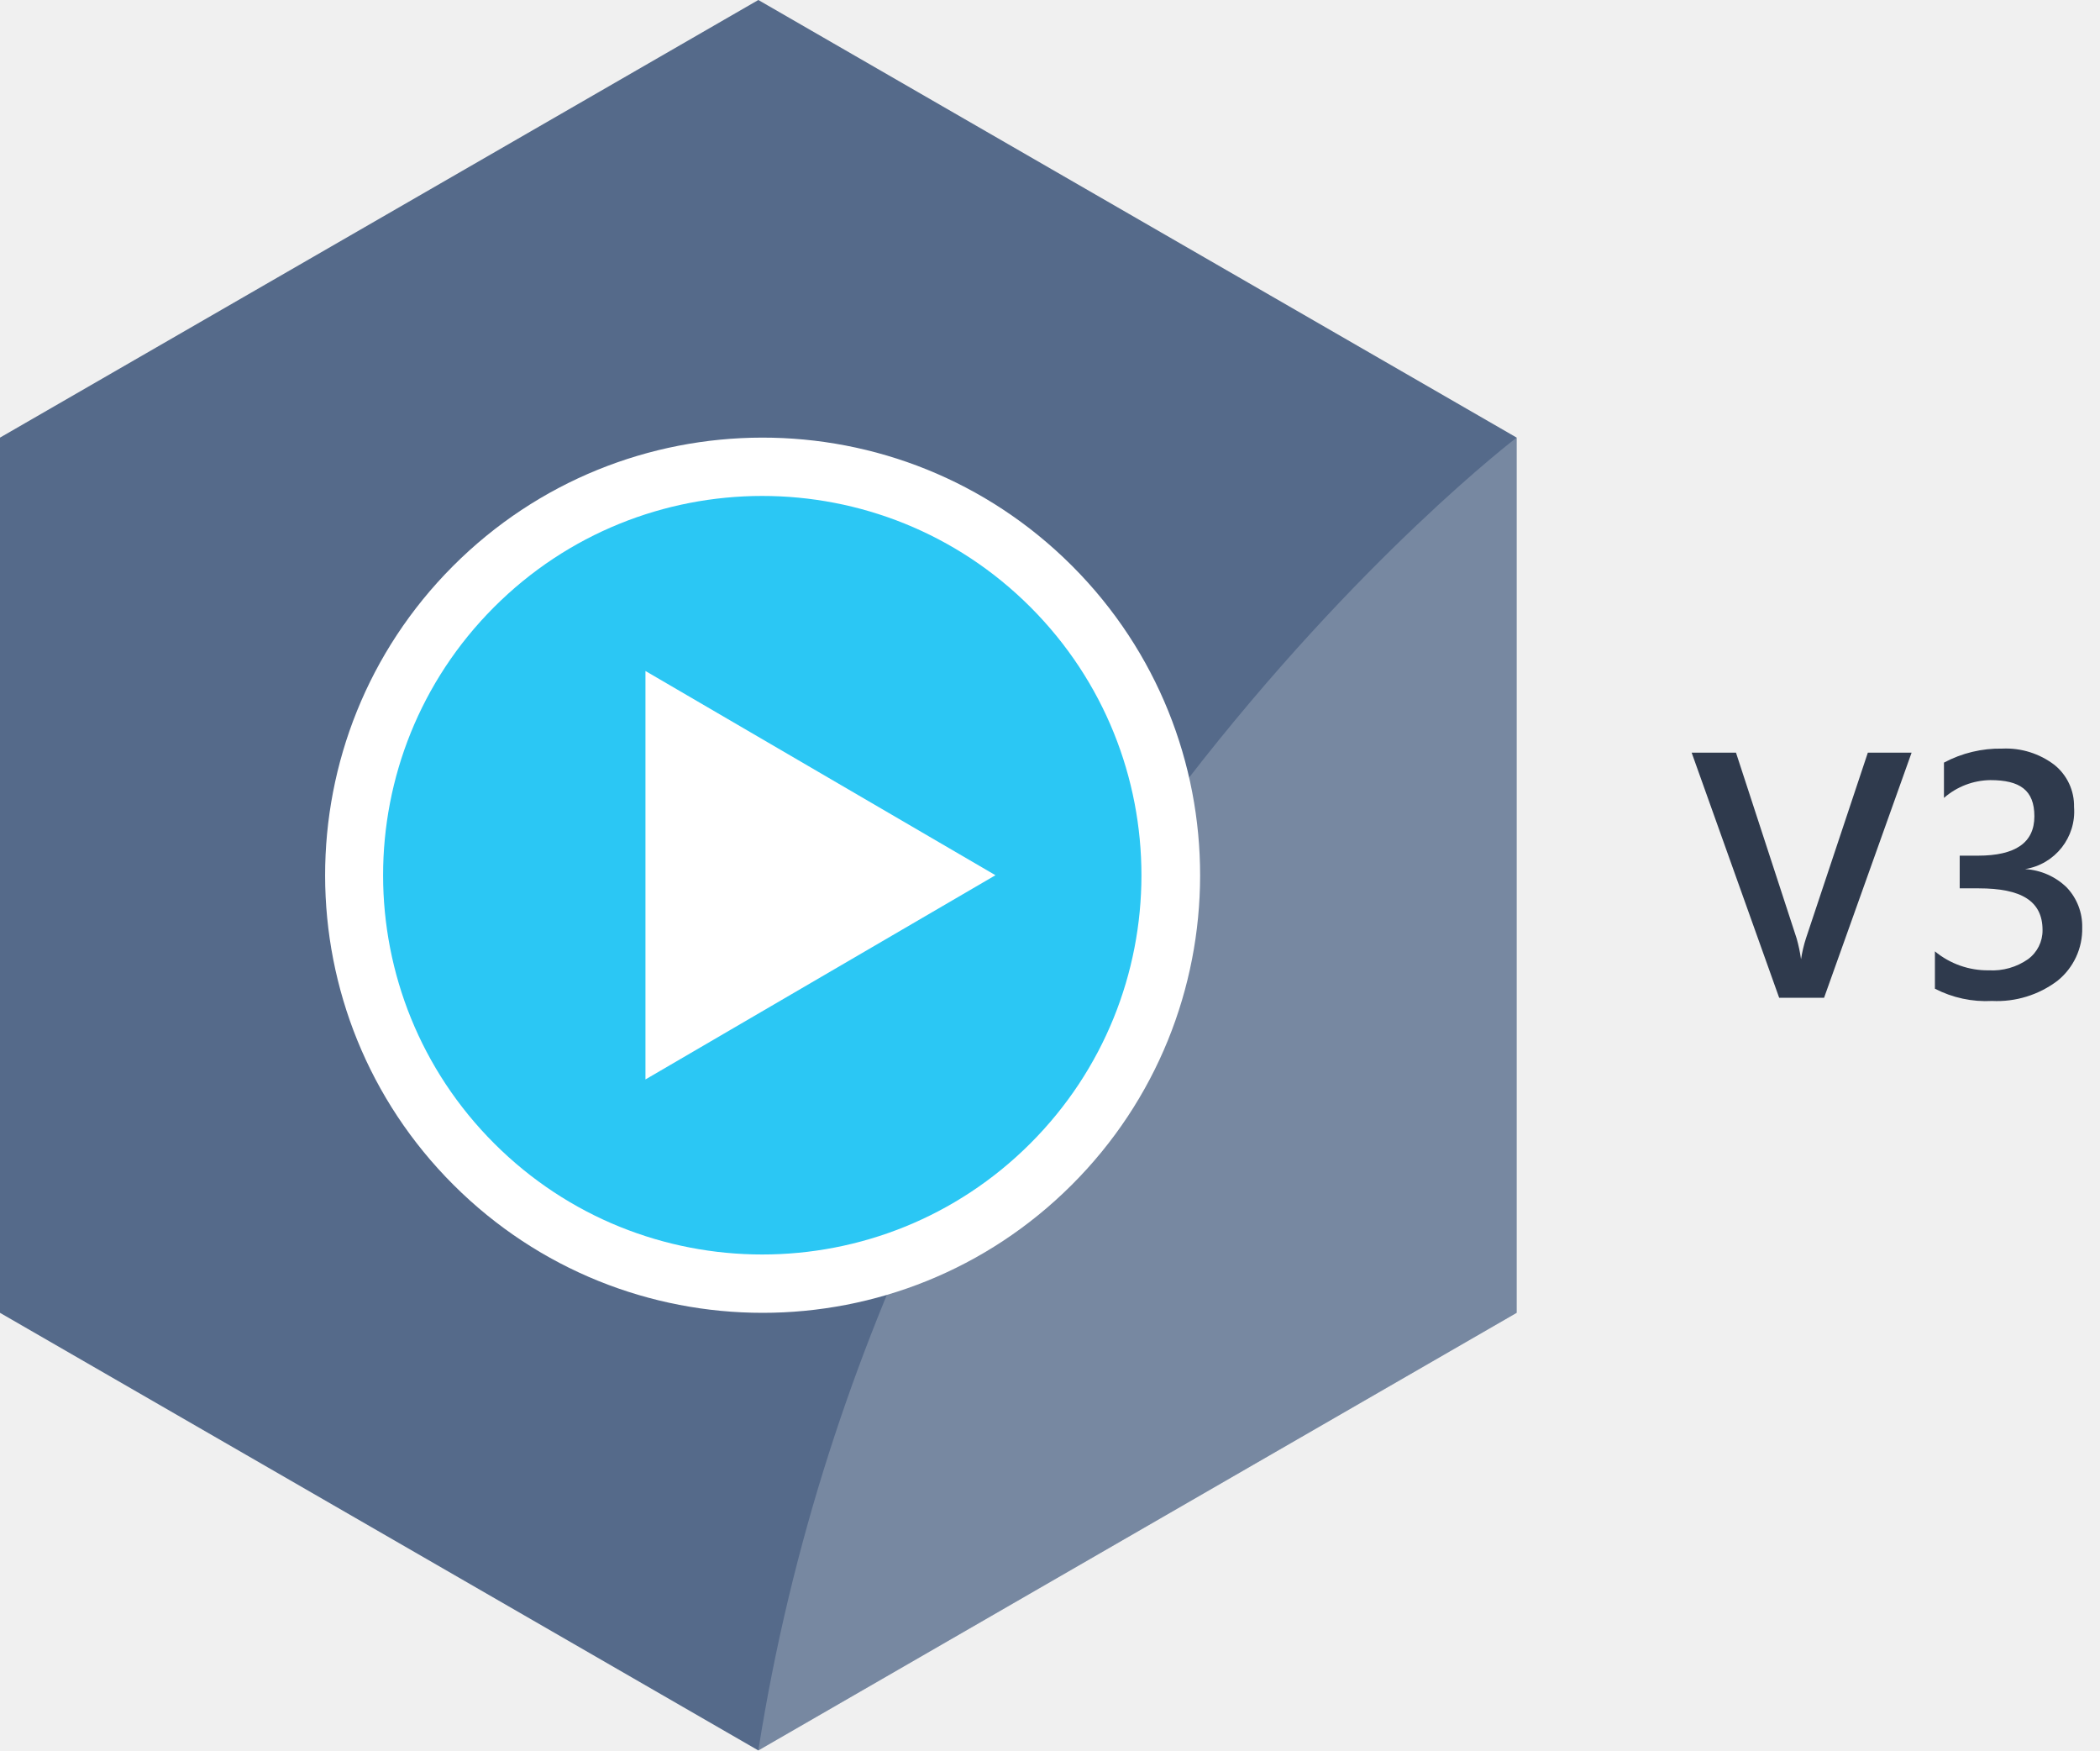
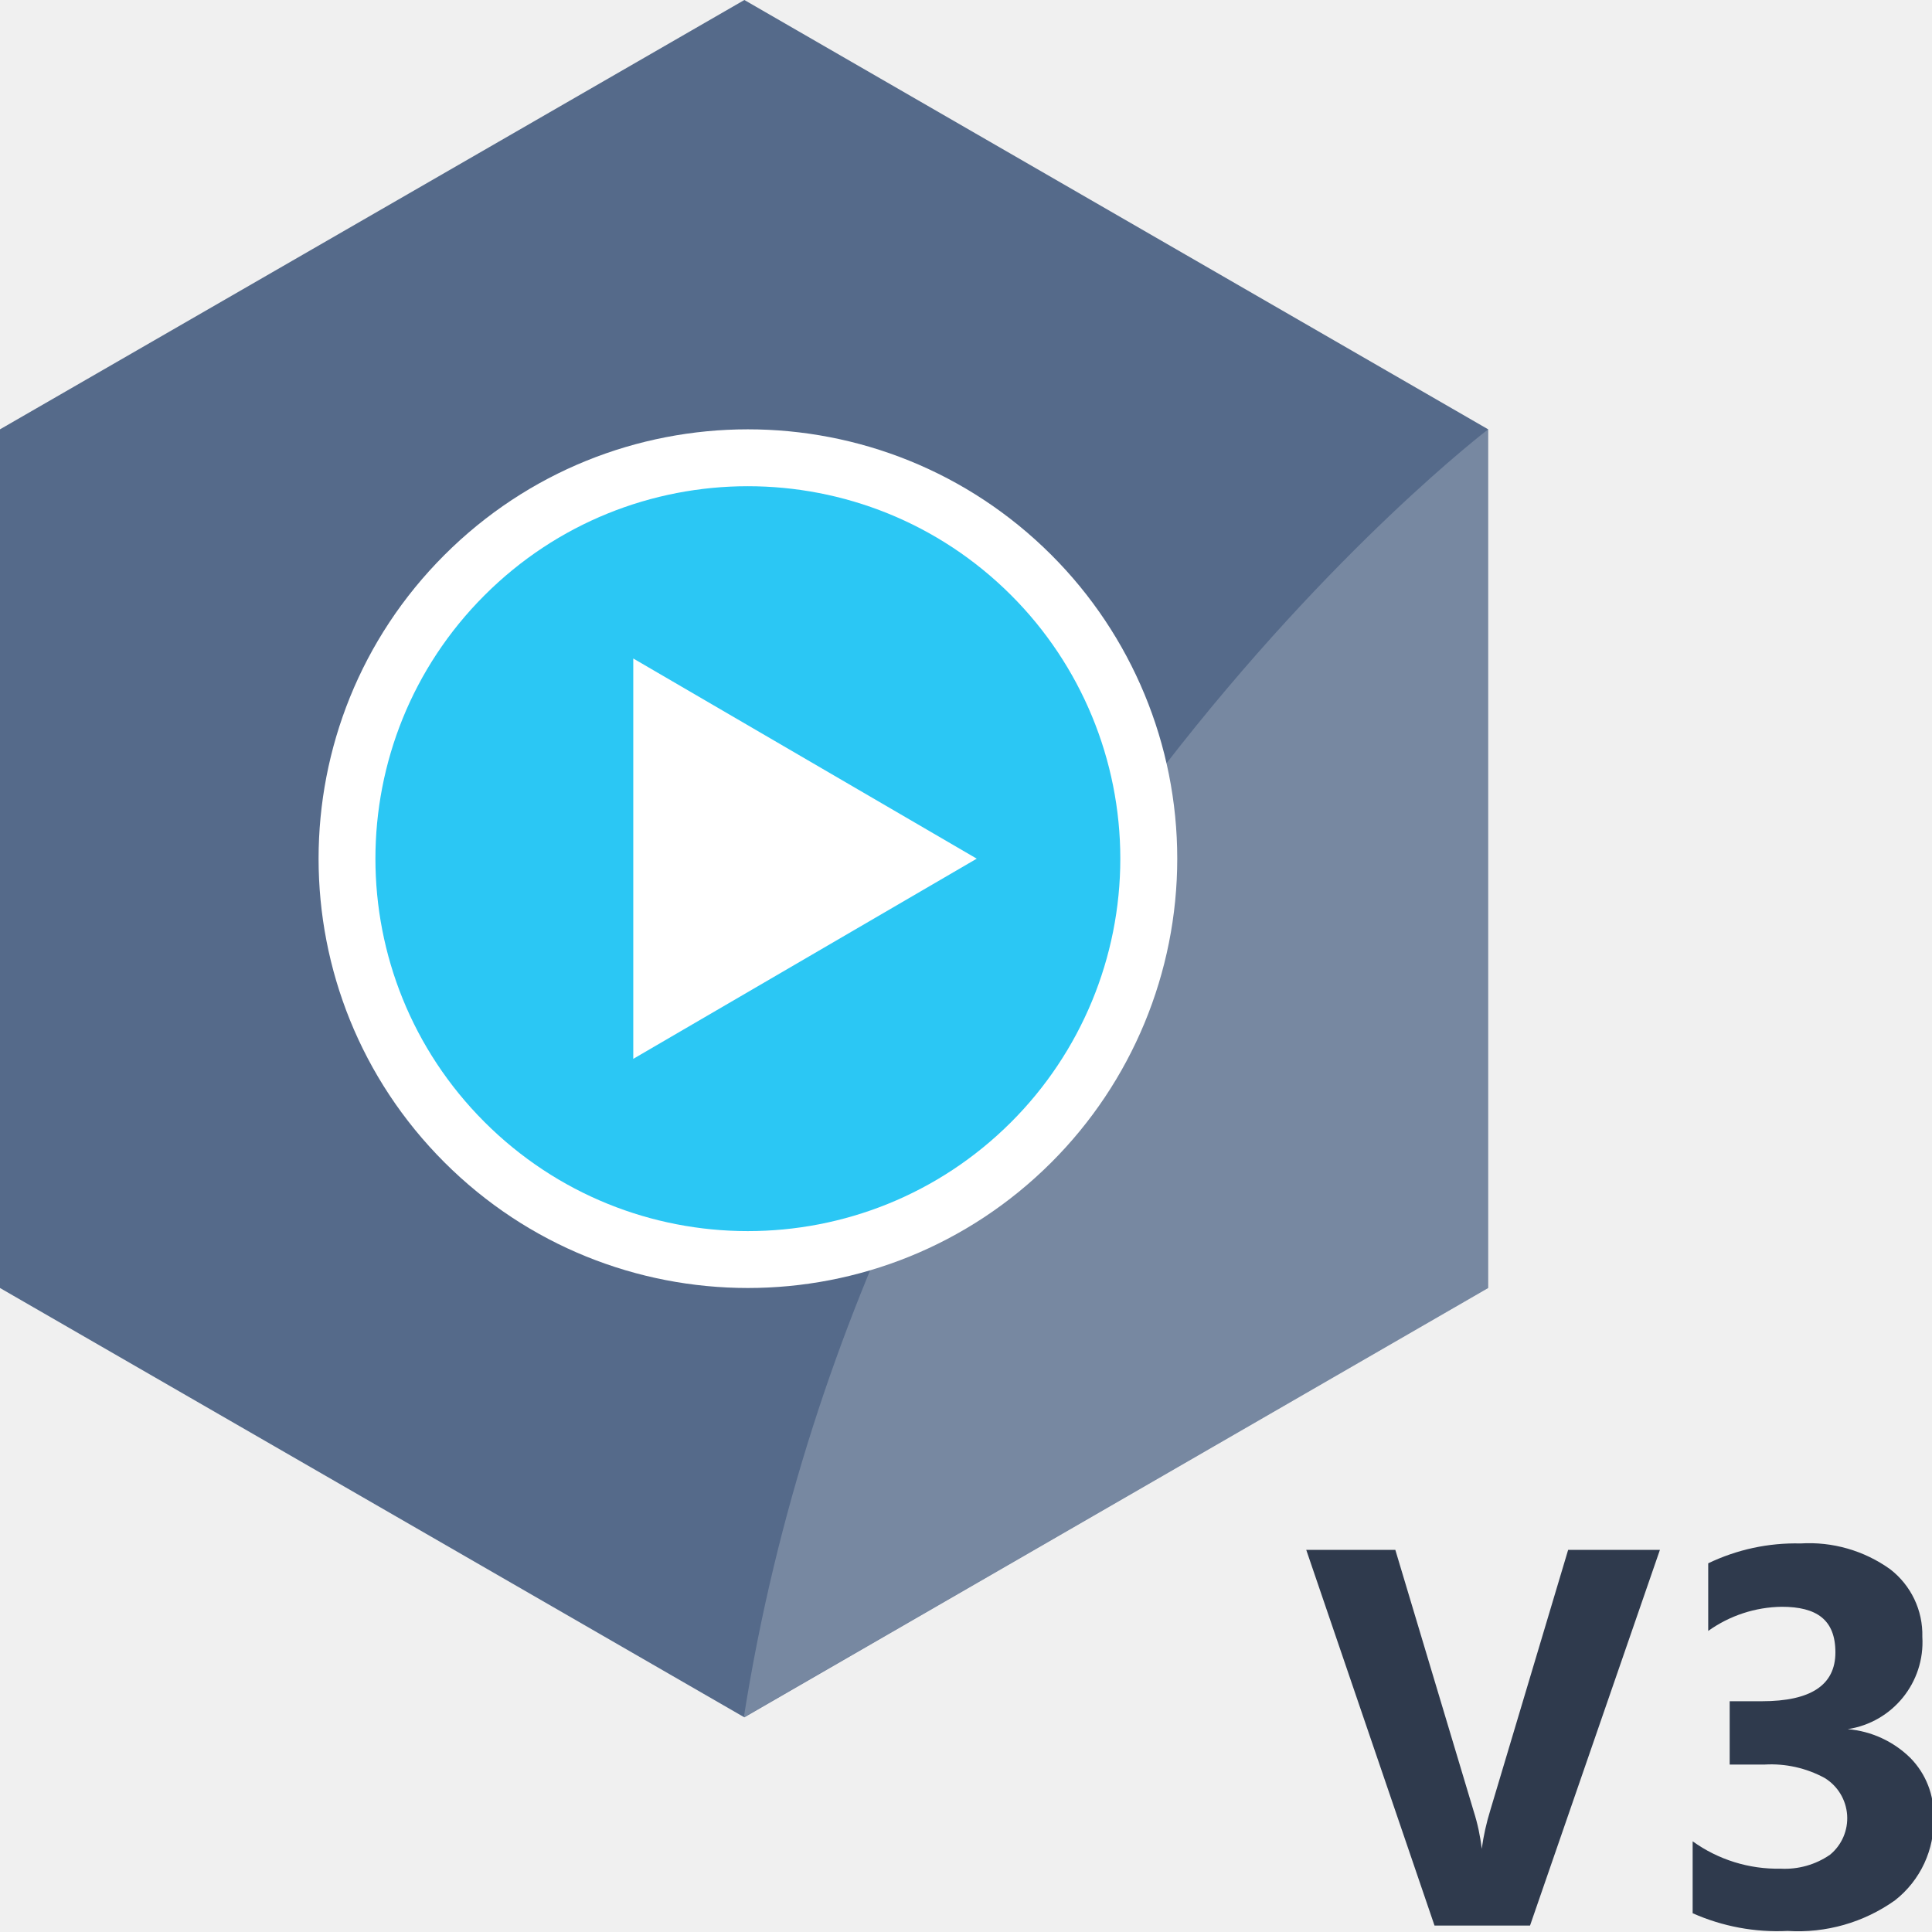
- <svg xmlns="http://www.w3.org/2000/svg" version="1.1" id="Layer_1" x="0px" y="0px" viewBox="0 0 72 60" style="enable-background:new 0 0 72 60;" xml:space="preserve">
-   <g id="Layer_2_1_">
-     <g id="Layer_1-2">
-       <polygon style="fill:#556A8A;" points="26,60 0,45 0,15 26,0 52,15 52,45   " />
-       <path style="opacity:0.2;fill:#FFFFFF;enable-background:new    ;" d="M26,60l26-15V15C52,15,30.51,31.34,26,60" />
-       <path style="fill:#FFFFFF;" d="M36.74,19.38c-5.865-5.85-15.363-5.838-21.213,0.027S9.688,34.77,15.554,40.62    c5.855,5.84,15.332,5.84,21.186,0c5.865-5.85,5.877-15.348,0.027-21.213C36.758,19.398,36.749,19.389,36.74,19.38" />
-       <path style="fill:#2BC7F4;" d="M35.32,20.8c-5.081-5.073-13.312-5.066-18.385,0.015S11.869,34.127,16.95,39.2    c5.075,5.067,13.294,5.067,18.37,0c5.081-5.073,5.088-13.304,0.015-18.385C35.33,20.81,35.325,20.805,35.32,20.8" />
-       <polygon style="fill:#FFFFFF;" points="34.13,30 22.13,37 22.13,23   " />
-       <path style="fill:#2F3A4D;" d="M65.54,25.8l-3,8.4H61l-3-8.4h1.52l2.08,6.37c0.066,0.233,0.116,0.47,0.15,0.71l0,0    c0.037-0.244,0.094-0.485,0.17-0.72l2.12-6.36L65.54,25.8z" />
-       <path style="fill:#2F3A4D;" d="M66.34,33.89v-1.28c0.52,0.429,1.176,0.66,1.85,0.65c0.477,0.027,0.949-0.107,1.34-0.38    c0.319-0.233,0.505-0.605,0.5-1c0-1-0.73-1.43-2.19-1.43h-0.65v-1.12h0.62c1.3,0,1.94-0.45,1.94-1.35s-0.5-1.24-1.51-1.24    c-0.586,0.008-1.15,0.224-1.59,0.61v-1.21c0.615-0.328,1.303-0.493,2-0.48c0.644-0.03,1.278,0.169,1.79,0.56    c0.434,0.35,0.682,0.882,0.67,1.44c0.081,1.039-0.65,1.966-1.68,2.13l0,0c0.537,0.031,1.045,0.254,1.43,0.63    c0.35,0.369,0.541,0.861,0.53,1.37c0.018,0.709-0.296,1.386-0.85,1.83c-0.643,0.485-1.436,0.729-2.24,0.69    C67.621,34.347,66.944,34.202,66.34,33.89z" />
+ <svg xmlns="http://www.w3.org/2000/svg" viewBox="0 0 36 36">
+   <defs>
+     <style>.cls-1{fill:#556a8a;}.cls-2,.cls-3{fill:#fff;}.cls-2{opacity:0.2;isolation:isolate;}.cls-4{fill:#2bc7f4;}.cls-5{fill:#2f3a4d;}</style>
+   </defs>
+   <g id="Layer_2" data-name="Layer 2">
+     <g id="Layer_1-2" data-name="Layer 1">
+       <polygon class="cls-1" points="13.87 32 0 24 0 8 13.87 0 27.73 8 27.73 24 13.87 32" />
+       <path class="cls-2" d="M13.86,32l13.87-8V8S16.27,16.72,13.86,32" />
+       <path class="cls-3" d="M19.59,10.34a8,8,0,1,0,0,11.32,8,8,0,0,0,0-11.32" />
+       <path class="cls-4" d="M18.84,11.09a6.94,6.94,0,1,0,0,9.82,6.94,6.94,0,0,0,0-9.82" />
+       <polygon class="cls-3" points="18.2 16 11.8 19.73 11.8 12.27 18.2 16" />
+       <path class="cls-5" d="M30.93,28.88l-2.42,7H26.73l-2.39-7H26l1.46,4.87a3.69,3.69,0,0,1,.15.7h0a4.51,4.51,0,0,1,.16-.72l1.45-4.85Z" />
+       <path class="cls-5" d="M31.54,35.65V34.31a2.71,2.71,0,0,0,1.64.51,1.48,1.48,0,0,0,.92-.26A.88.88,0,0,0,34,33.13a2.09,2.09,0,0,0-1.12-.25h-.65V31.7h.6c.91,0,1.37-.3,1.37-.91s-.35-.85-1-.85a2.41,2.41,0,0,0-1.37.45V29.13a3.76,3.76,0,0,1,1.72-.37,2.59,2.59,0,0,1,1.67.48,1.54,1.54,0,0,1,.6,1.26,1.64,1.64,0,0,1-1.39,1.72v0a1.89,1.89,0,0,1,1.17.54,1.51,1.51,0,0,1,.43,1.1,1.88,1.88,0,0,1-.72,1.55,3.11,3.11,0,0,1-2,.57A3.88,3.88,0,0,1,31.54,35.65Z" />
    </g>
  </g>
</svg>
